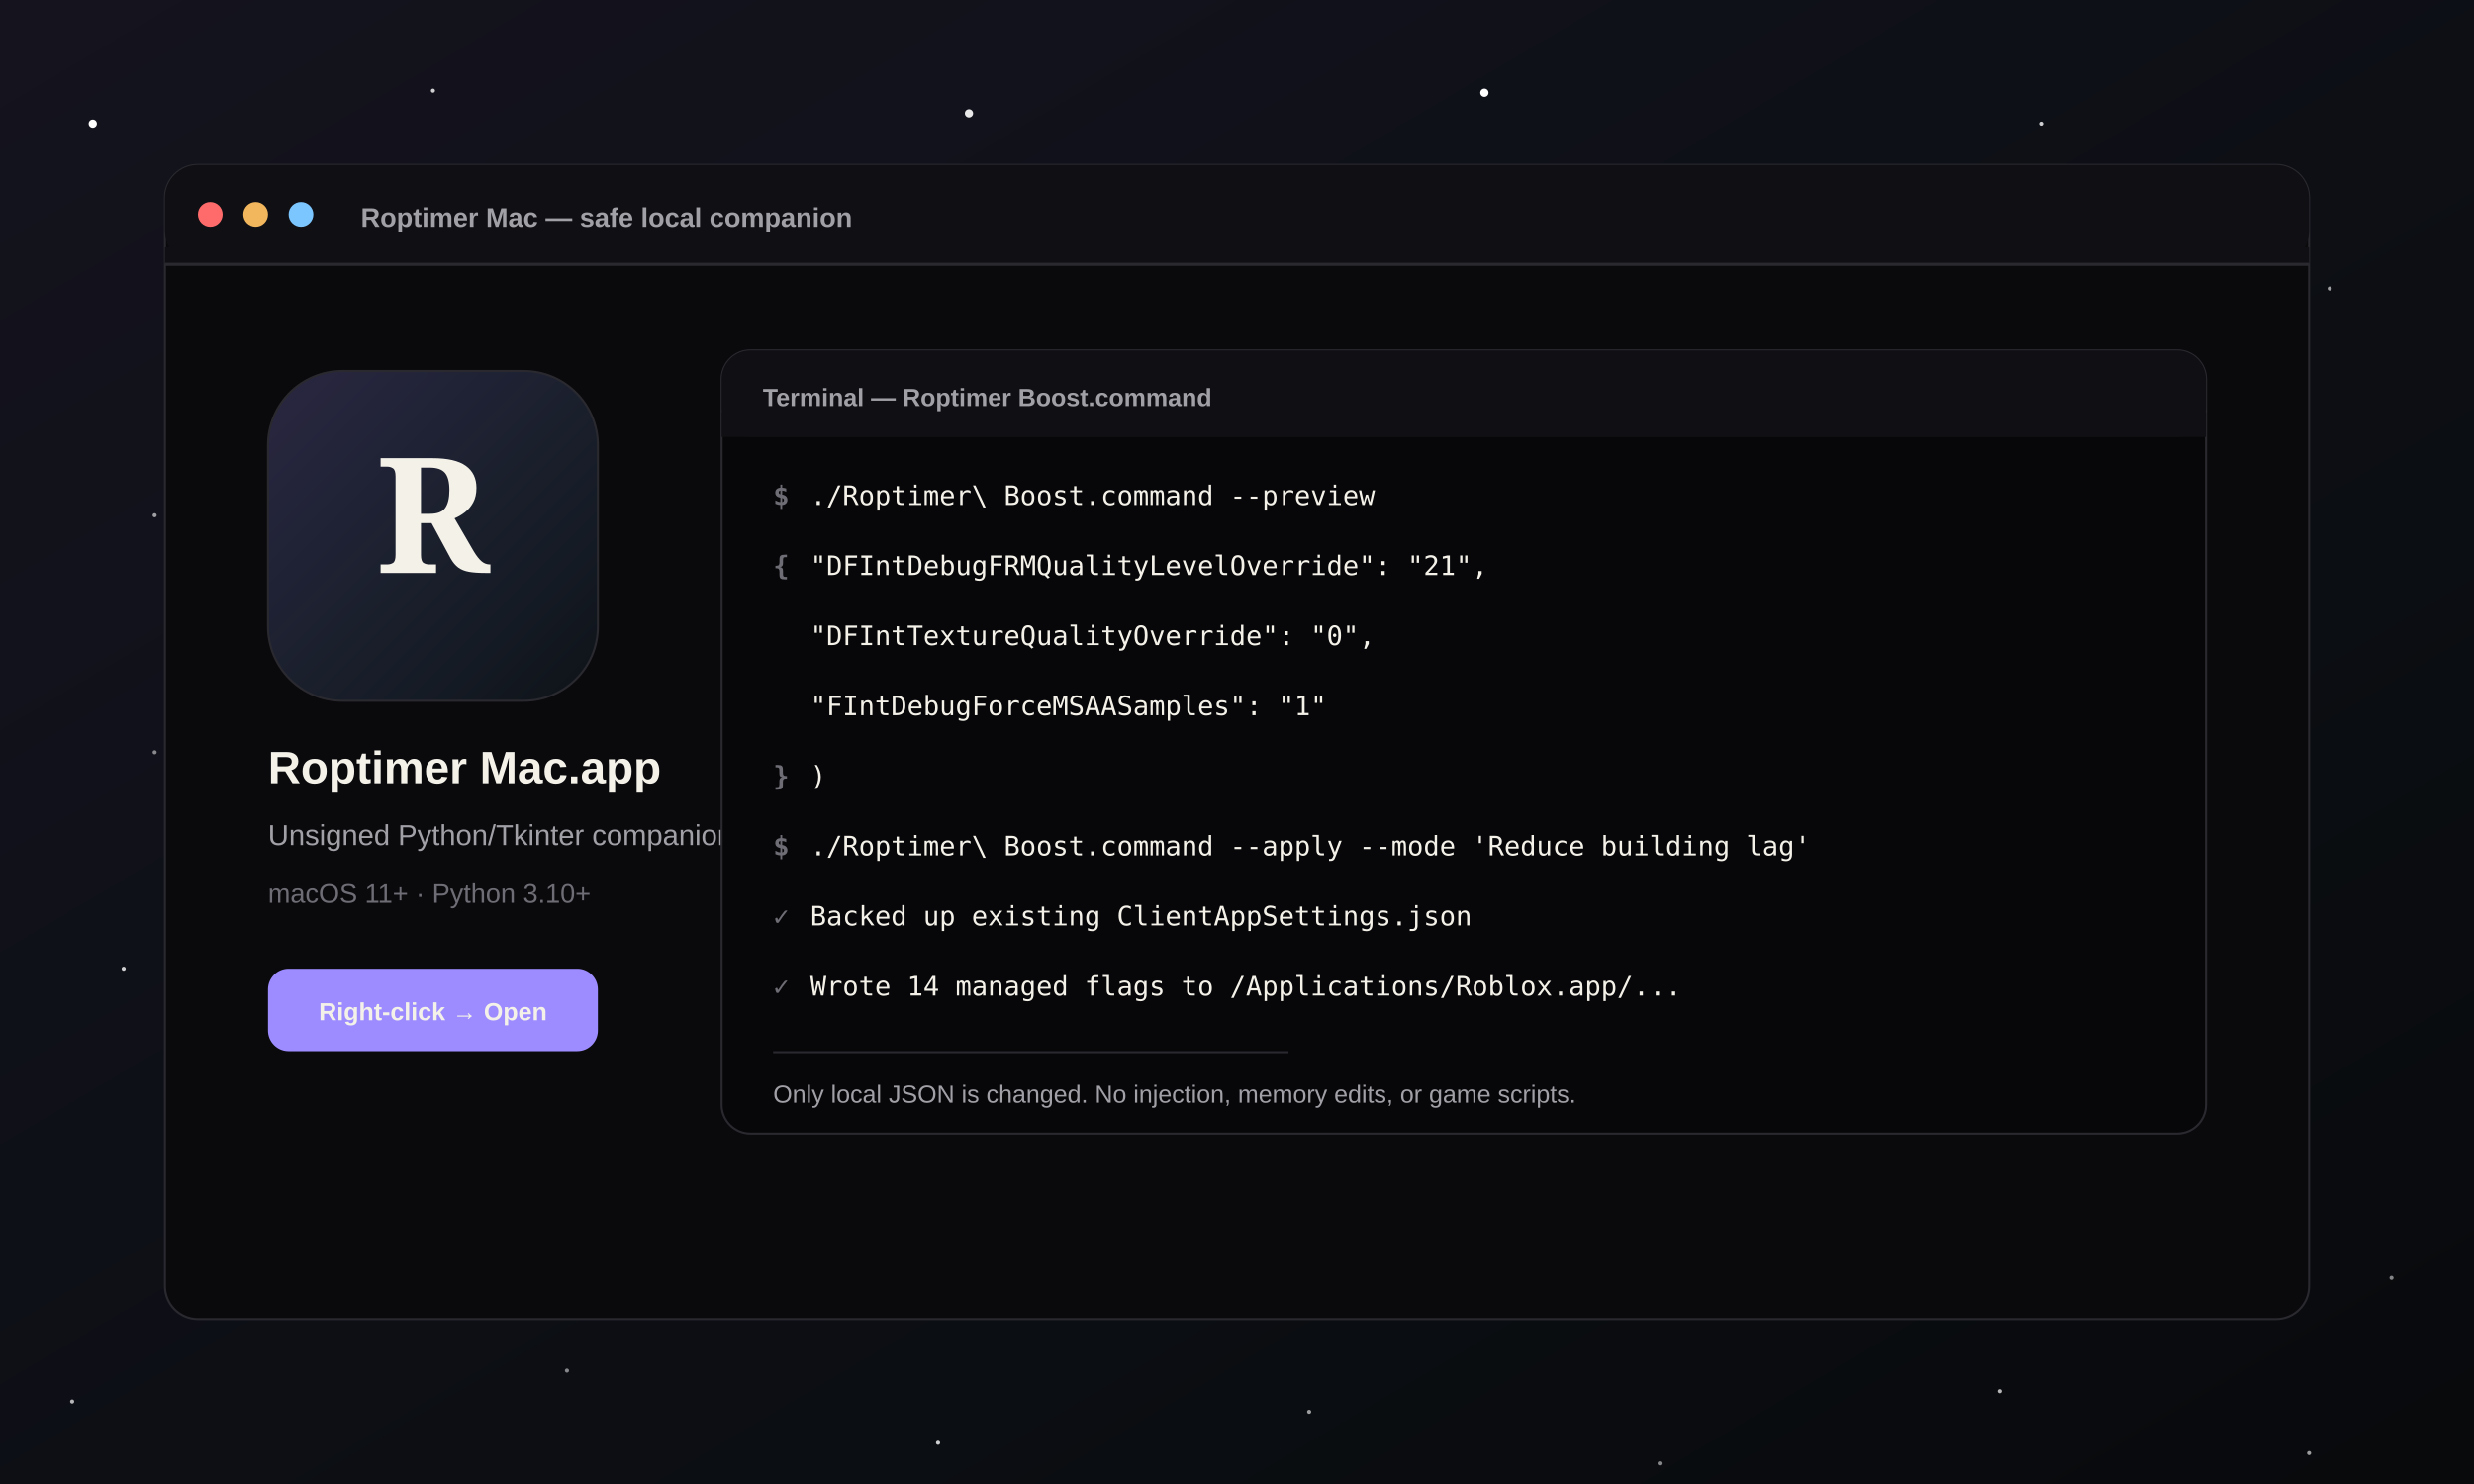
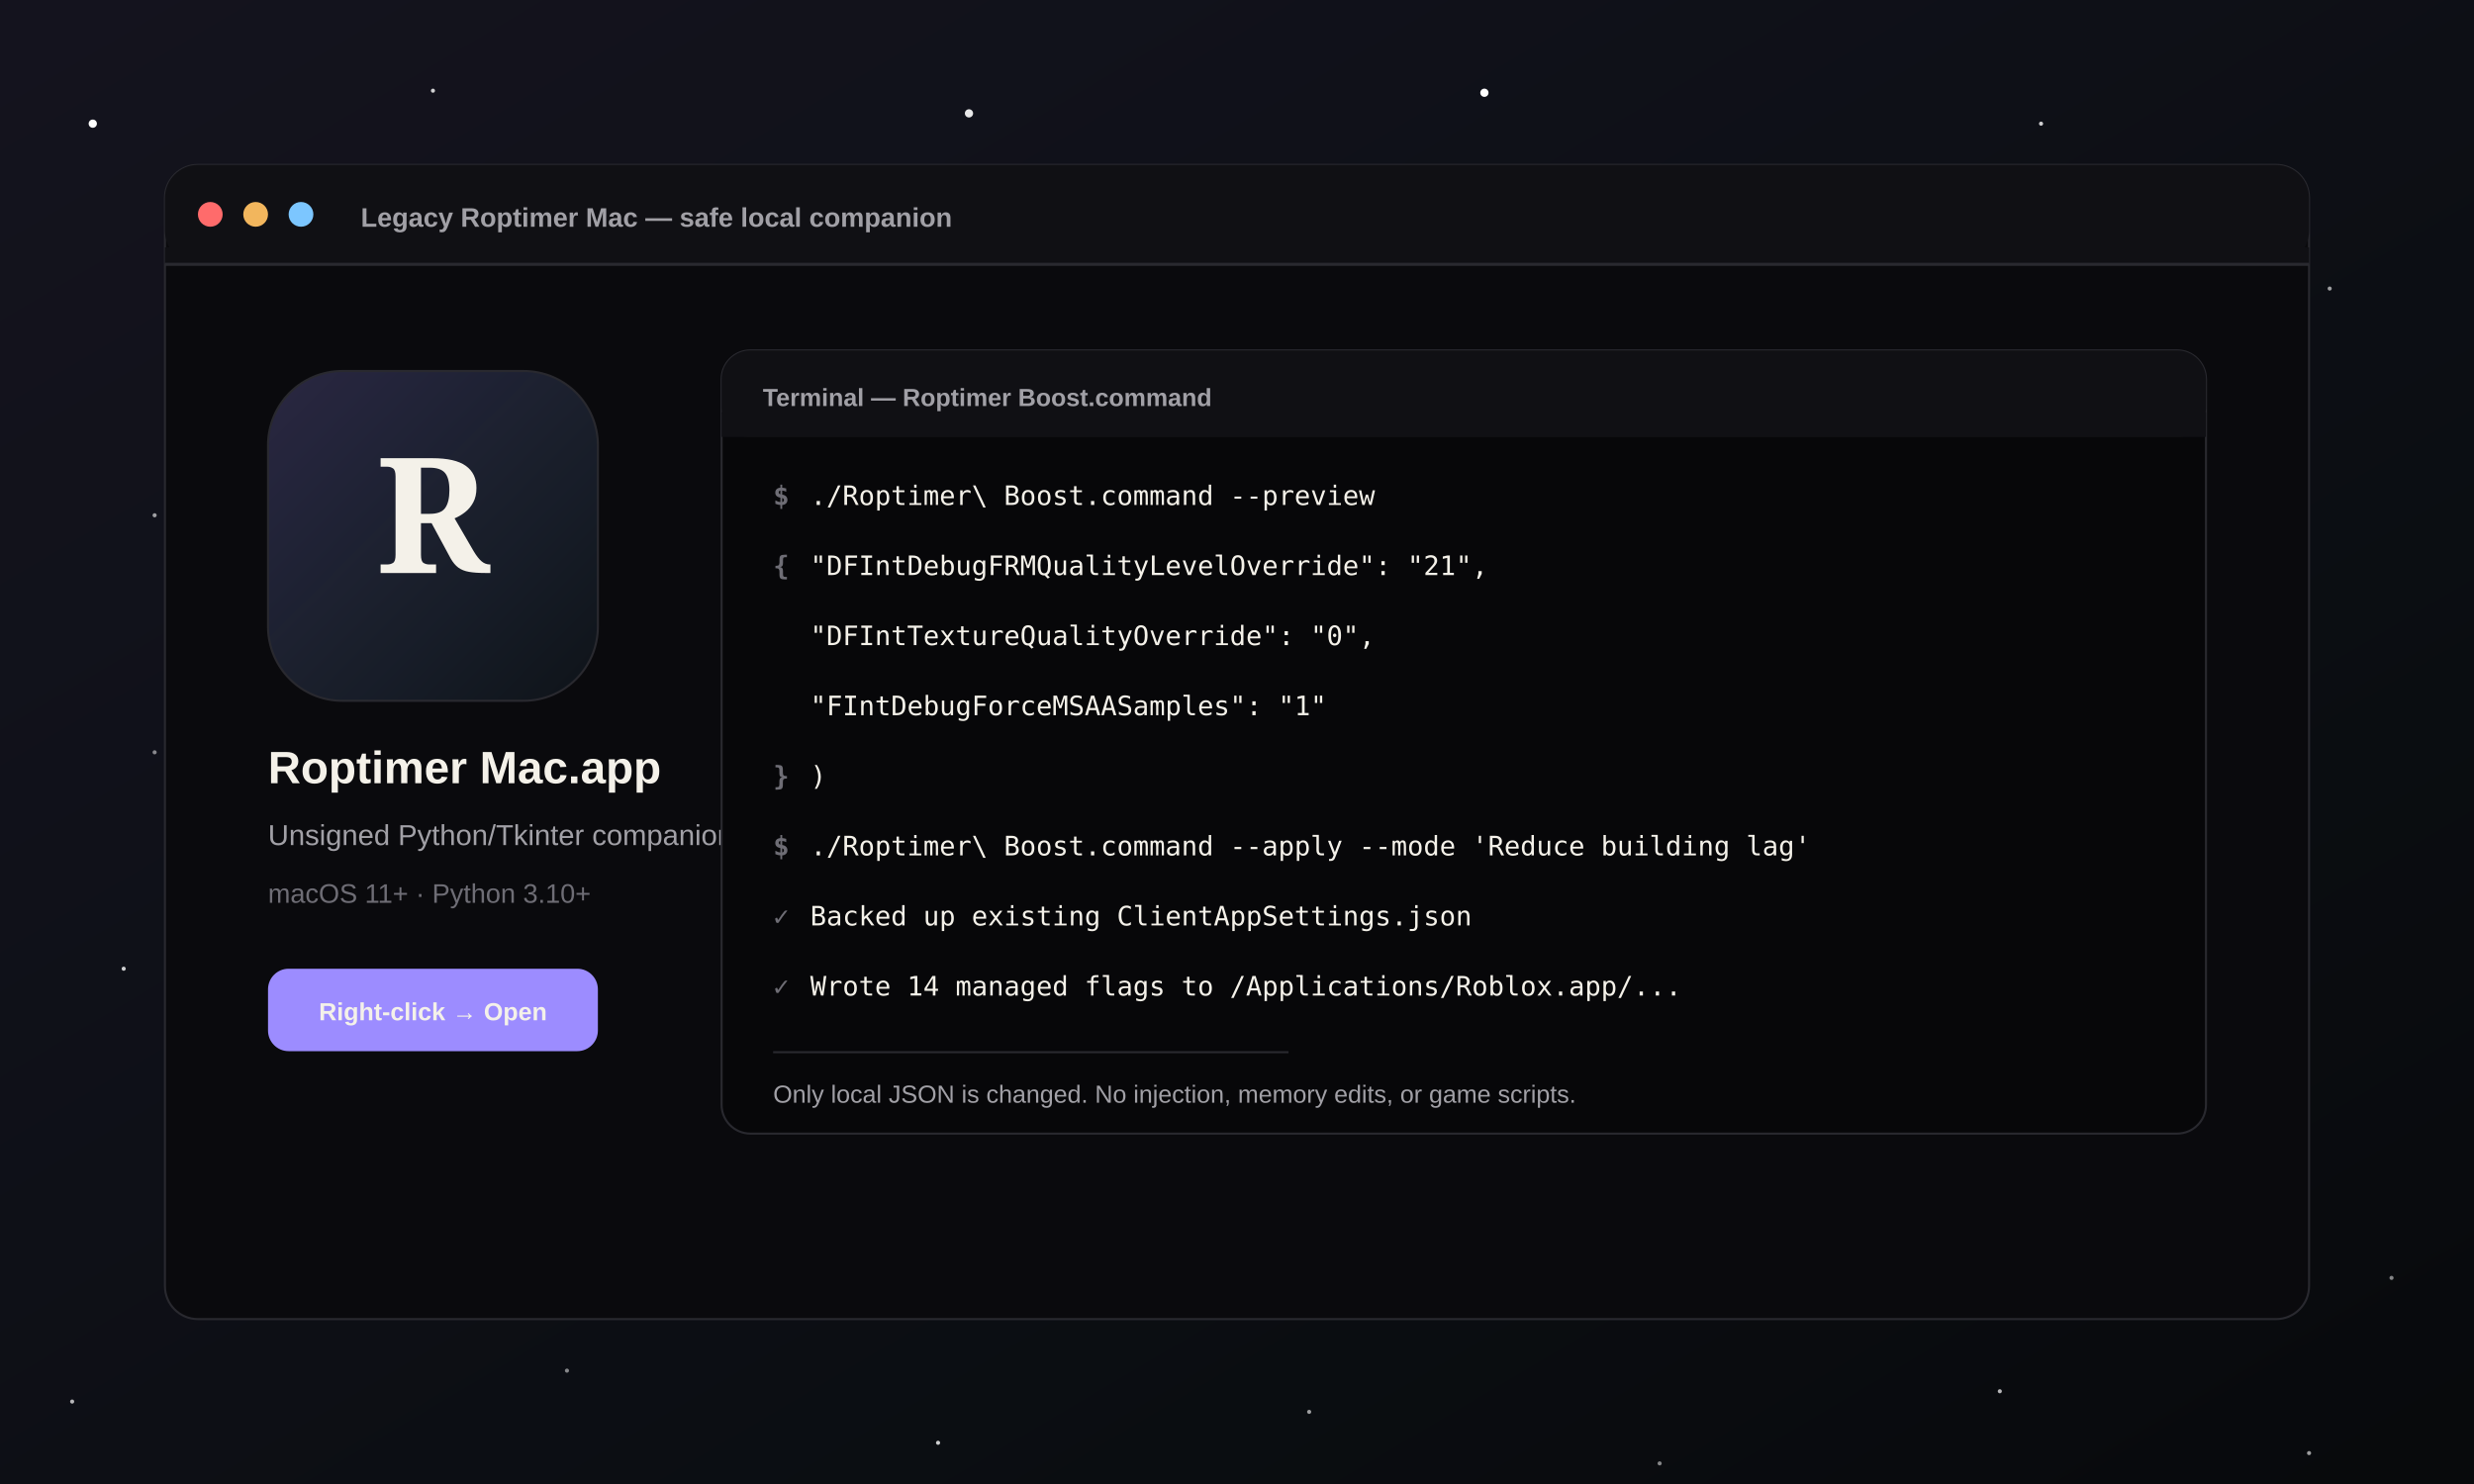
<svg xmlns="http://www.w3.org/2000/svg" width="1200" height="720" viewBox="0 0 1200 720" role="img" aria-label="Roptimer macOS companion screenshot">
  <defs>
    <linearGradient id="grad" x1="0" y1="0" x2="1" y2="1">
      <stop offset="0" stop-color="#9c8cff" stop-opacity=".22" />
      <stop offset="1" stop-color="#72c7ff" stop-opacity=".05" />
    </linearGradient>
    <linearGradient id="progress" x1="0" y1="0" x2="1" y2="0">
      <stop offset="0" stop-color="#9c8cff" />
      <stop offset="1" stop-color="#72c7ff" />
    </linearGradient>
    <filter id="softGlow" x="-50%" y="-50%" width="200%" height="200%">
      <feGaussianBlur stdDeviation="18" result="blur" />
      <feMerge>
        <feMergeNode in="blur" />
        <feMergeNode in="SourceGraphic" />
      </feMerge>
    </filter>
  </defs>
  <rect x="0" y="0" width="1200" height="720" rx="0" fill="#050506" opacity="1" />
  <rect x="0" y="0" width="1200" height="720" rx="0" fill="url(#grad)" opacity="0.45" />
  <circle cx="45" cy="60" r="2" fill="#ffffff" opacity="1.0" />
  <circle cx="130" cy="120" r="1" fill="#ffffff" opacity="0.7" />
  <circle cx="210" cy="44" r="1" fill="#ffffff" opacity="0.8" />
  <circle cx="330" cy="90" r="1" fill="#ffffff" opacity="0.5" />
  <circle cx="470" cy="55" r="2" fill="#ffffff" opacity="0.9" />
  <circle cx="610" cy="130" r="1" fill="#ffffff" opacity="0.6" />
  <circle cx="720" cy="45" r="2" fill="#ffffff" opacity="1.0" />
  <circle cx="850" cy="105" r="1" fill="#ffffff" opacity="0.7" />
  <circle cx="990" cy="60" r="1" fill="#ffffff" opacity="0.8" />
  <circle cx="1130" cy="140" r="1" fill="#ffffff" opacity="0.6" />
  <circle cx="75" cy="250" r="1" fill="#ffffff" opacity="0.6" />
  <circle cx="250" cy="310" r="1" fill="#ffffff" opacity="0.8" />
  <circle cx="420" cy="240" r="1" fill="#ffffff" opacity="0.5" />
-   <circle cx="580" cy="330" r="2" fill="#ffffff" opacity="9" />
+   <circle cx="580" cy="330" r="2" fill="#ffffff" opacity="0.9" />
  <circle cx="760" cy="270" r="1" fill="#ffffff" opacity="0.6" />
  <circle cx="920" cy="350" r="1" fill="#ffffff" opacity="0.8" />
  <circle cx="1080" cy="260" r="1" fill="#ffffff" opacity="0.5" />
  <circle cx="60" cy="470" r="1" fill="#ffffff" opacity="0.8" />
  <circle cx="190" cy="550" r="1" fill="#ffffff" opacity="0.6" />
  <circle cx="360" cy="490" r="1" fill="#ffffff" opacity="0.7" />
  <circle cx="520" cy="610" r="1" fill="#ffffff" opacity="0.5" />
  <circle cx="690" cy="520" r="1" fill="#ffffff" opacity="0.8" />
  <circle cx="840" cy="600" r="1" fill="#ffffff" opacity="0.6" />
  <circle cx="1010" cy="500" r="2" fill="#ffffff" opacity="0.9" />
  <circle cx="1160" cy="620" r="1" fill="#ffffff" opacity="0.5" />
  <circle cx="35" cy="680" r="1" fill="#ffffff" opacity="0.7" />
  <circle cx="275" cy="665" r="1" fill="#ffffff" opacity="0.5" />
  <circle cx="455" cy="700" r="1" fill="#ffffff" opacity="0.8" />
  <circle cx="635" cy="685" r="1" fill="#ffffff" opacity="0.6" />
  <circle cx="805" cy="710" r="1" fill="#ffffff" opacity="0.5" />
  <circle cx="970" cy="675" r="1" fill="#ffffff" opacity="0.7" />
  <circle cx="1120" cy="705" r="1" fill="#ffffff" opacity="0.6" />
  <circle cx="150" cy="190" r="1" fill="#ffffff" opacity="0.5" />
  <circle cx="390" cy="150" r="1" fill="#ffffff" opacity="0.6" />
  <circle cx="660" cy="190" r="1" fill="#ffffff" opacity="0.5" />
  <circle cx="895" cy="200" r="1" fill="#ffffff" opacity="0.6" />
  <circle cx="1040" cy="175" r="1" fill="#ffffff" opacity="0.5" />
  <circle cx="75" cy="365" r="1" fill="#ffffff" opacity="0.5" />
  <circle cx="300" cy="400" r="1" fill="#ffffff" opacity="0.6" />
  <circle cx="735" cy="390" r="1" fill="#ffffff" opacity="0.5" />
  <rect x="80" y="80" width="1040" height="560" rx="16" fill="#0a0a0d" stroke="#29292f" stroke-width="1" opacity="1" />
  <rect x="80" y="80" width="1040" height="48" rx="16" fill="#101014" opacity="1" />
  <rect x="80" y="120" width="1040" height="8" rx="0" fill="#101014" opacity="1" />
  <circle cx="102" cy="104" r="6" fill="#ff6b6b" opacity="1" />
  <circle cx="124" cy="104" r="6" fill="#f2b65d" opacity="1" />
  <circle cx="146" cy="104" r="6" fill="#7cc6ff" opacity="1" />
-   <text x="175" y="110" font-size="13" fill="#a1a0a6" font-weight="700" font-family="Arial, Helvetica, sans-serif" text-anchor="start" opacity="1">Roptimer Mac — safe local companion</text>
+   <text x="175" y="110" font-size="13" fill="#a1a0a6" font-weight="700" font-family="Arial, Helvetica, sans-serif" text-anchor="start" opacity="1">Legacy Roptimer Mac — safe local companion</text>
  <line x1="80" y1="128" x2="1120" y2="128" stroke="#29292f" stroke-width="1" opacity="1" />
  <rect x="80" y="128" width="1040" height="1" rx="0" fill="#29292f" opacity="1" />
  <rect x="130" y="180" width="160" height="160" rx="36" fill="url(#grad)" stroke="#29292f" stroke-width="1" opacity="1" />
  <text x="210" y="278" font-size="78" fill="#f4f1e9" font-weight="900" font-family="Georgia, serif" text-anchor="middle" opacity="1">R</text>
  <text x="130" y="380" font-size="22" fill="#f4f1e9" font-weight="700" font-family="Arial, Helvetica, sans-serif" text-anchor="start" opacity="1">Roptimer Mac.app</text>
  <text x="130" y="410" font-size="14" fill="#a1a0a6" font-weight="400" font-family="Arial, Helvetica, sans-serif" text-anchor="start" opacity="1">Unsigned Python/Tkinter companion</text>
  <text x="130" y="438" font-size="13" fill="#6e6d75" font-weight="400" font-family="Arial, Helvetica, sans-serif" text-anchor="start" opacity="1">macOS 11+ · Python 3.10+</text>
  <rect x="130" y="470" width="160" height="40" rx="10" fill="#9c8cff" opacity="1" />
  <text x="210" y="495" font-size="12" fill="#f4f1e9" font-weight="800" font-family="Arial, Helvetica, sans-serif" text-anchor="middle" opacity="1">Right-click → Open</text>
  <rect x="350" y="170" width="720" height="380" rx="14" fill="#070709" stroke="#29292f" stroke-width="1" opacity="1" />
  <rect x="350" y="170" width="720" height="42" rx="14" fill="#101014" opacity="1" />
  <rect x="350" y="200" width="720" height="12" rx="0" fill="#101014" opacity="1" />
  <text x="370" y="197" font-size="12" fill="#a1a0a6" font-weight="700" font-family="Arial, Helvetica, sans-serif" text-anchor="start" opacity="1">Terminal — Roptimer Boost.command</text>
  <text x="375" y="245" font-size="13" fill="#6e6d75" font-weight="700" font-family="SFMono-Regular, Consolas, monospace" text-anchor="start" opacity="1">$</text>
  <text x="393" y="245" font-size="13" fill="#f4f1e9" font-weight="400" font-family="SFMono-Regular, Consolas, monospace" text-anchor="start" opacity="1">./Roptimer\ Boost.command --preview</text>
  <text x="375" y="279" font-size="13" fill="#6e6d75" font-weight="700" font-family="SFMono-Regular, Consolas, monospace" text-anchor="start" opacity="1">{</text>
  <text x="393" y="279" font-size="13" fill="#f4f1e9" font-weight="400" font-family="SFMono-Regular, Consolas, monospace" text-anchor="start" opacity="1">"DFIntDebugFRMQualityLevelOverride": "21",</text>
  <text x="375" y="313" font-size="13" fill="#6e6d75" font-weight="700" font-family="SFMono-Regular, Consolas, monospace" text-anchor="start" opacity="1" />
  <text x="393" y="313" font-size="13" fill="#f4f1e9" font-weight="400" font-family="SFMono-Regular, Consolas, monospace" text-anchor="start" opacity="1"> "DFIntTextureQualityOverride": "0",</text>
  <text x="375" y="347" font-size="13" fill="#6e6d75" font-weight="700" font-family="SFMono-Regular, Consolas, monospace" text-anchor="start" opacity="1" />
  <text x="393" y="347" font-size="13" fill="#f4f1e9" font-weight="400" font-family="SFMono-Regular, Consolas, monospace" text-anchor="start" opacity="1"> "FIntDebugForceMSAASamples": "1"</text>
  <text x="375" y="381" font-size="13" fill="#6e6d75" font-weight="700" font-family="SFMono-Regular, Consolas, monospace" text-anchor="start" opacity="1">}</text>
  <text x="393" y="381" font-size="13" fill="#f4f1e9" font-weight="400" font-family="SFMono-Regular, Consolas, monospace" text-anchor="start" opacity="1">)</text>
  <text x="375" y="415" font-size="13" fill="#6e6d75" font-weight="700" font-family="SFMono-Regular, Consolas, monospace" text-anchor="start" opacity="1">$</text>
  <text x="393" y="415" font-size="13" fill="#f4f1e9" font-weight="400" font-family="SFMono-Regular, Consolas, monospace" text-anchor="start" opacity="1">./Roptimer\ Boost.command --apply --mode 'Reduce building lag'</text>
  <text x="375" y="449" font-size="13" fill="#6e6d75" font-weight="700" font-family="SFMono-Regular, Consolas, monospace" text-anchor="start" opacity="1">✓</text>
  <text x="393" y="449" font-size="13" fill="#f4f1e9" font-weight="400" font-family="SFMono-Regular, Consolas, monospace" text-anchor="start" opacity="1">Backed up existing ClientAppSettings.json</text>
  <text x="375" y="483" font-size="13" fill="#6e6d75" font-weight="700" font-family="SFMono-Regular, Consolas, monospace" text-anchor="start" opacity="1">✓</text>
  <text x="393" y="483" font-size="13" fill="#f4f1e9" font-weight="400" font-family="SFMono-Regular, Consolas, monospace" text-anchor="start" opacity="1">Wrote 14 managed flags to /Applications/Roblox.app/...</text>
  <rect x="375" y="510" width="250" height="1" rx="0" fill="#29292f" opacity="1" />
  <text x="375" y="535" font-size="12" fill="#a1a0a6" font-weight="400" font-family="Arial, Helvetica, sans-serif" text-anchor="start" opacity="1">Only local JSON is changed. No injection, memory edits, or game scripts.</text>
</svg>
